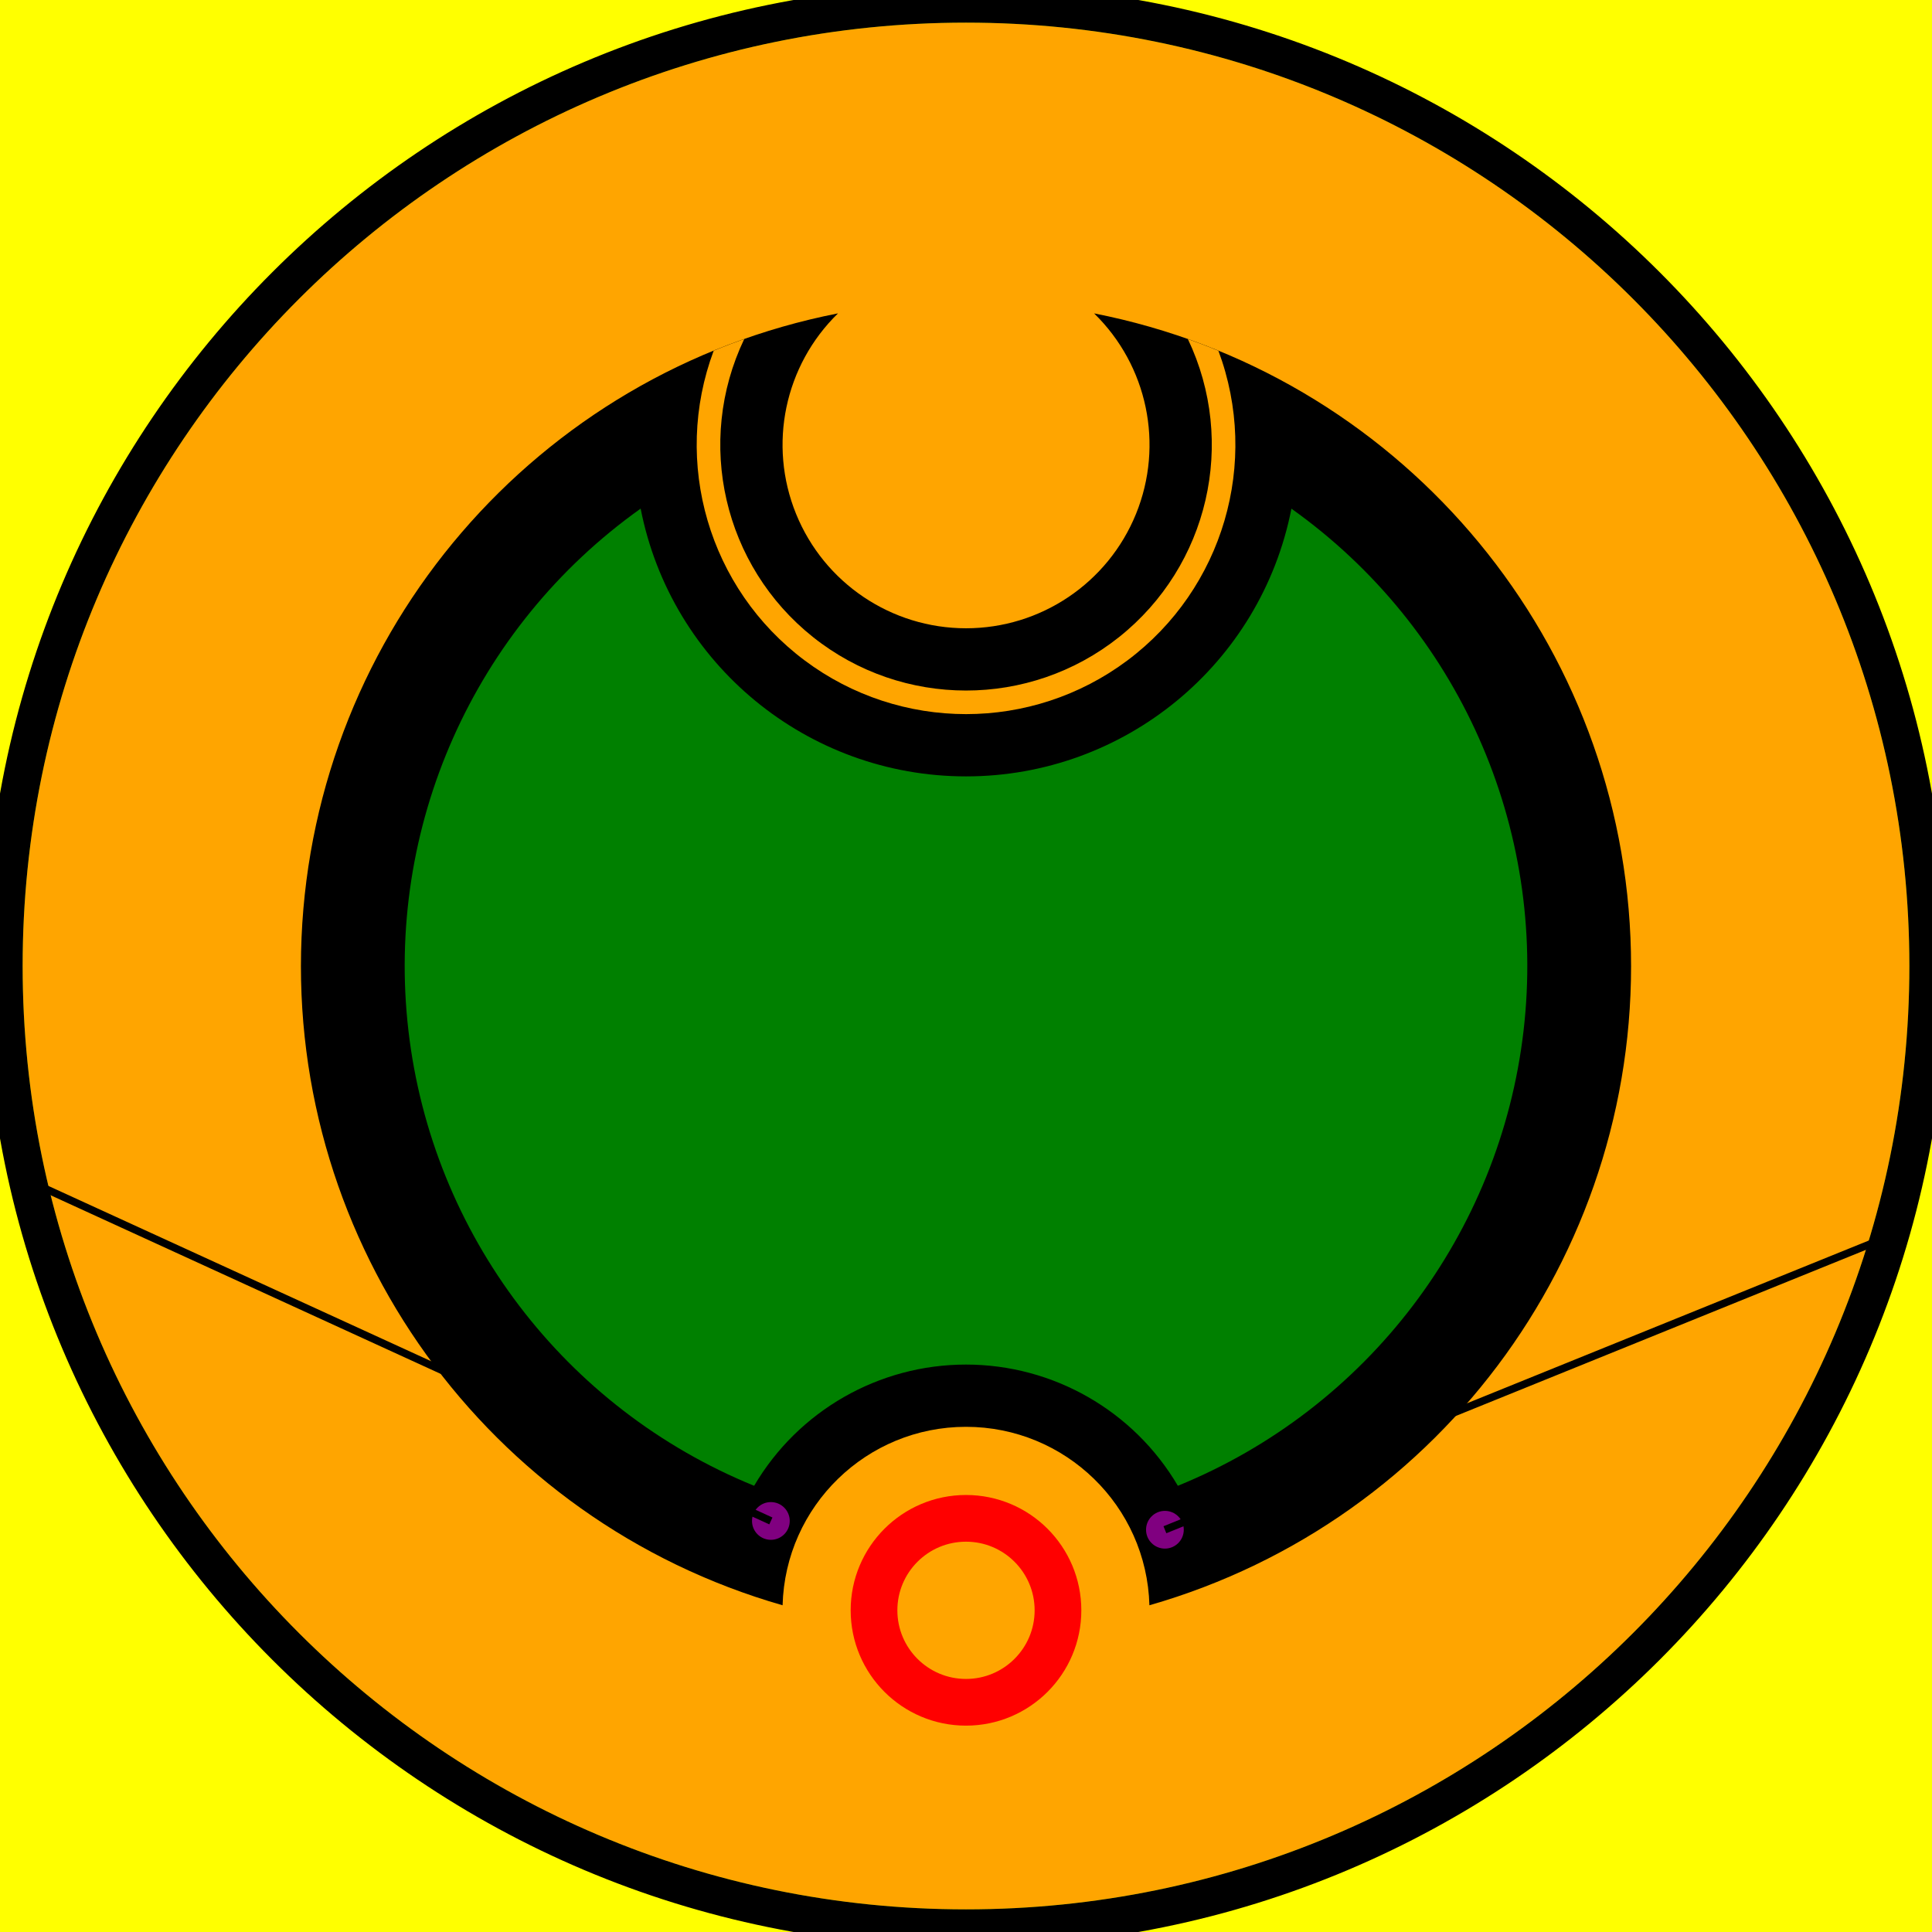
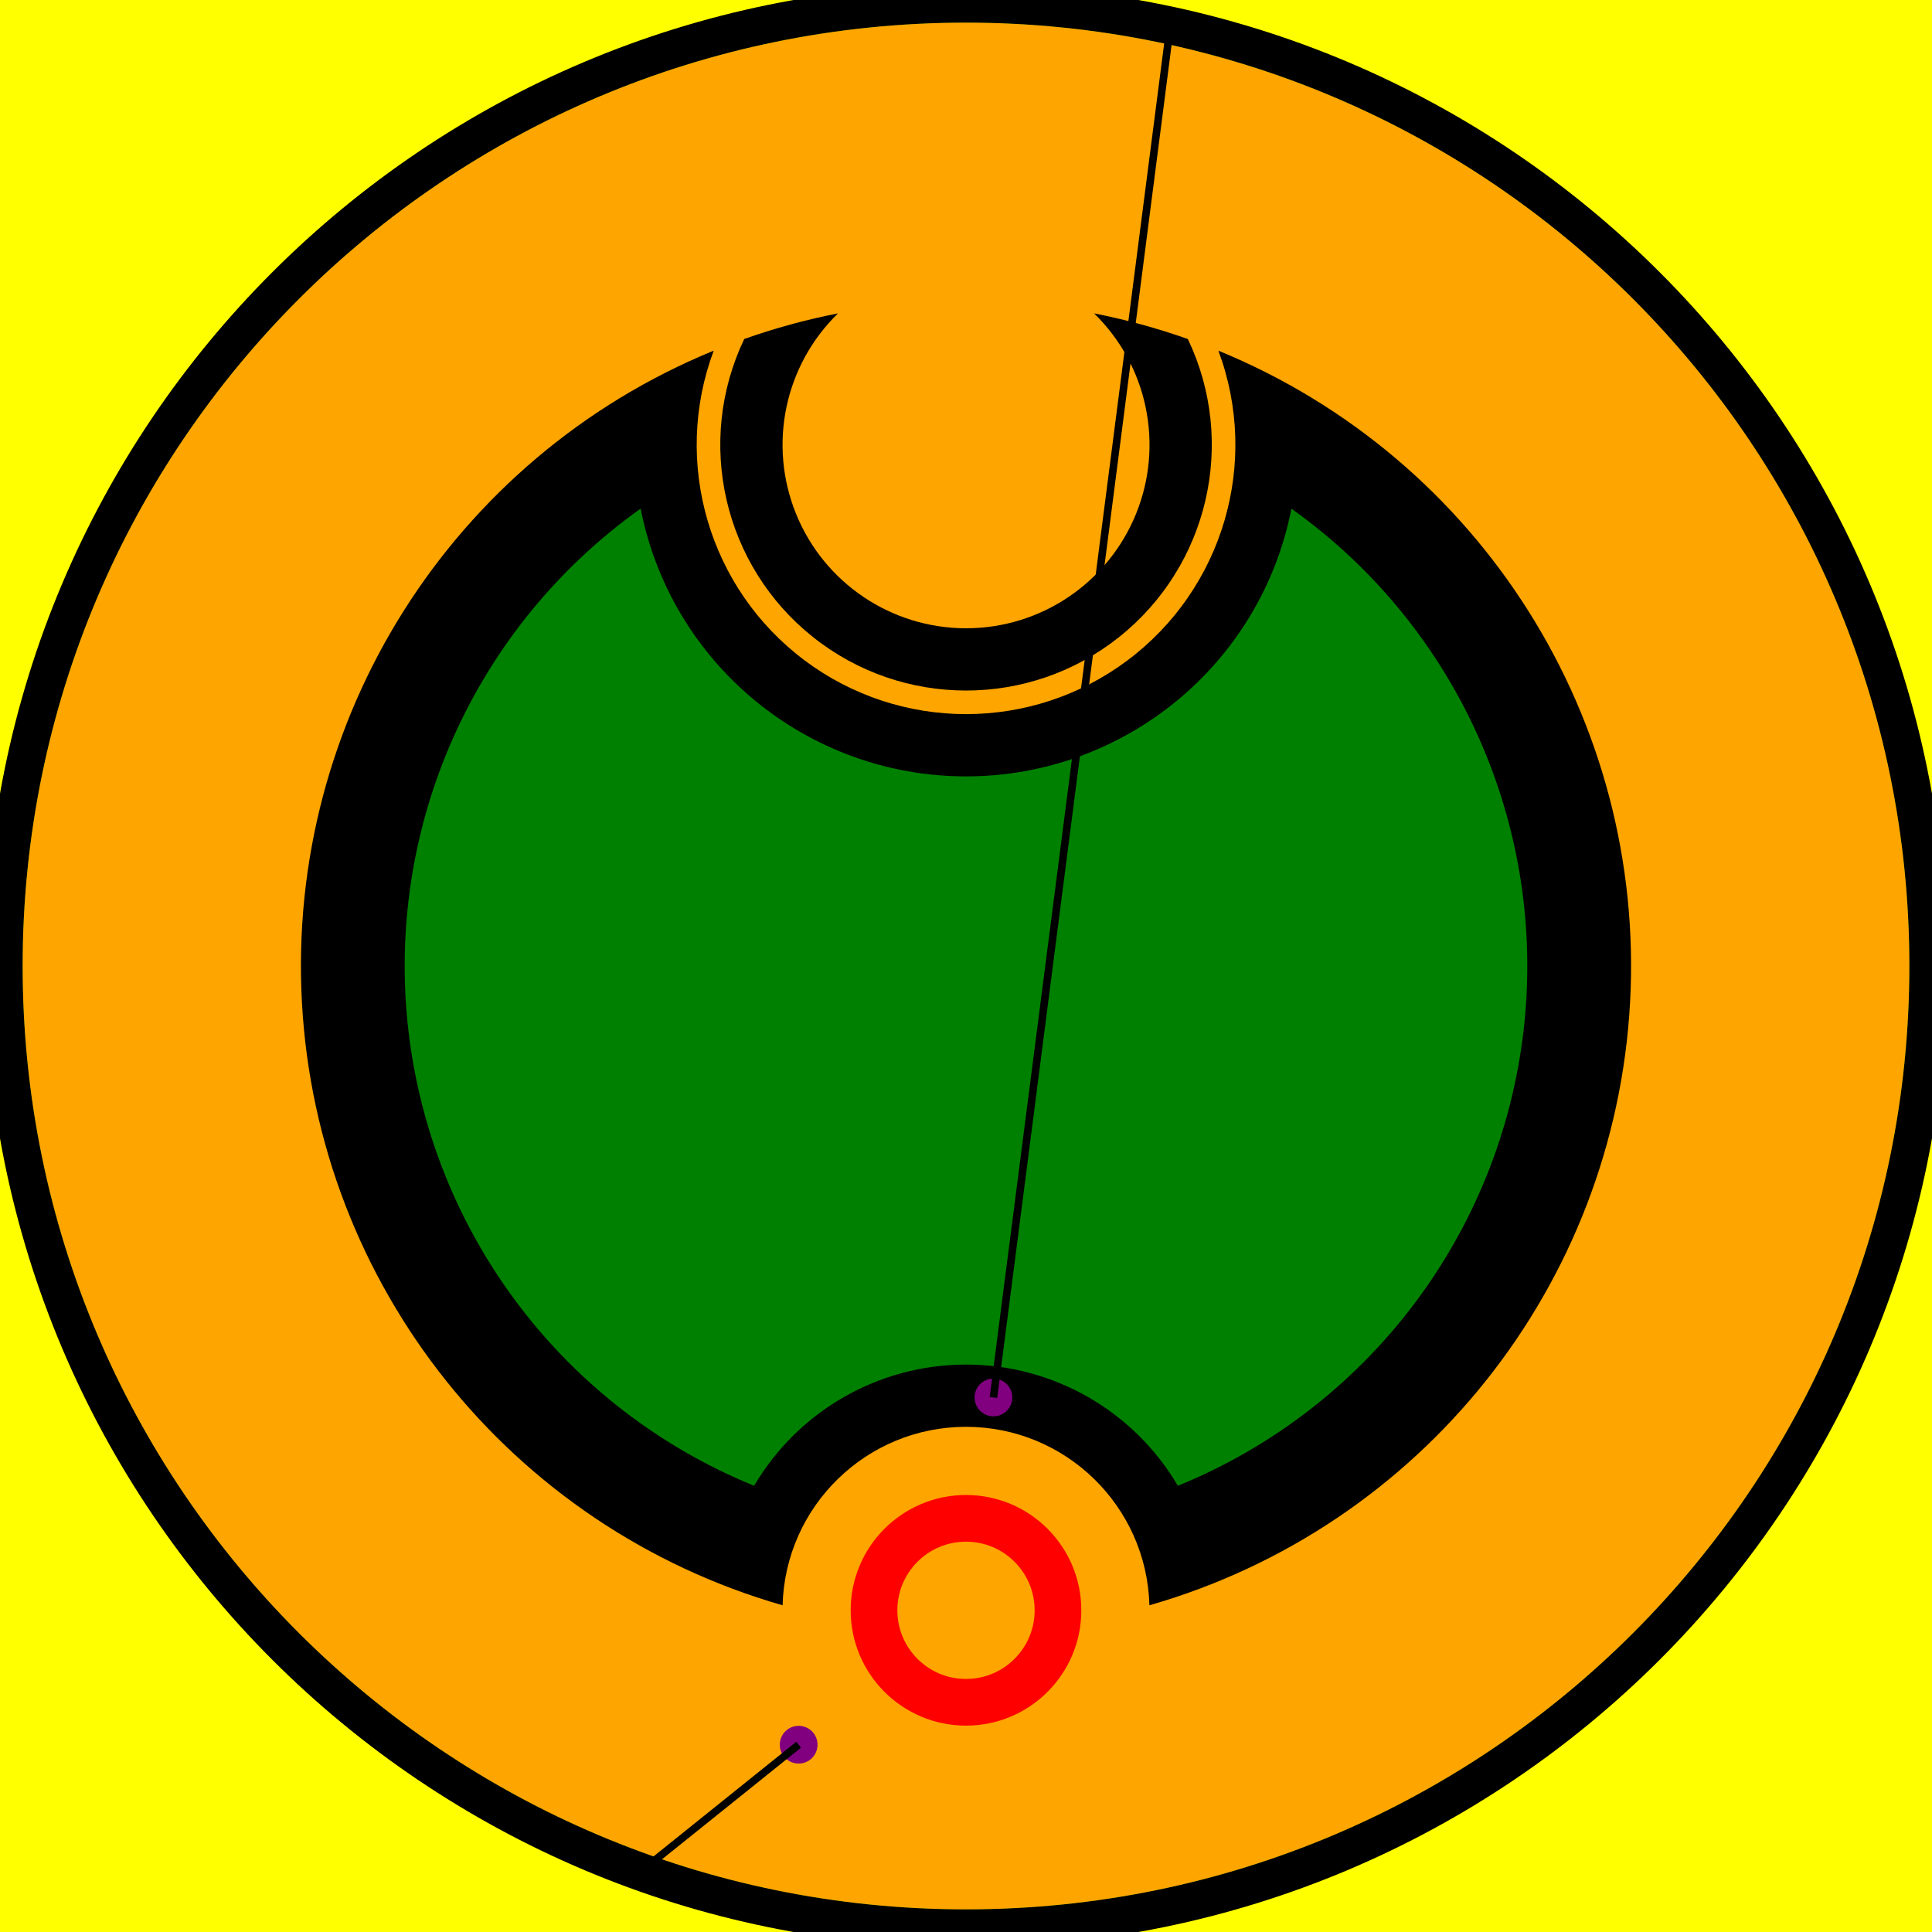
<svg xmlns="http://www.w3.org/2000/svg" viewBox="0 0 2048 2048">
  <rect fill="yellow" height="2048" stroke="none" width="2048" x="0" y="0" />
  <circle cx="1024" cy="1024" fill="orange" r="1000" stroke="none" />
-   <path d="M829.573,1701.66 A705,705,0,0,0,829.573,1701.66 A194.5,194.5,0,0,1,1218.427,1701.66 A705,705,0,0,0,1159.785,332.2 A194.5,194.5,0,1,1,888.325,332.178 A705,705,0,0,0,829.573,1701.66 z" fill="black" stroke="none" stroke-width="0" />
+   <path d="M829.573,1701.66 A705,705,0,0,0,829.573,1701.66 A194.5,194.5,0,0,1,1218.427,1701.66 A705,705,0,0,0,1291.548,371.74 A285.5,285.5,0,1,1,756.556,371.697 A705,705,0,0,0,829.573,1701.66 z" fill="black" stroke="none" stroke-width="0" />
  <path d="M799.425,1574.991 A595,595,0,0,0,799.425,1574.991 A260.5,260.5,0,0,1,1248.575,1574.991 A595,595,0,0,0,1368.962,539.205 A351.5,351.5,0,0,1,679.115,539.15 A595,595,0,0,0,799.425,1574.991 z" fill="green" stroke="none" stroke-width="0" />
  <circle cx="1024" cy="1707" fill="none" r="97.5" stroke="red" stroke-width="49.5px" />
-   <circle cx="1234.856" cy="1621.584" fill="purple" r="20" stroke="none" />
-   <circle cx="817.159" cy="1612.273" fill="purple" r="20" stroke="none" />
-   <path d="M1291.548,371.74 A285.5,285.5,0,1,1,756.556,371.697 A705,705,0,0,1,788.923,359.347 A260.5,260.5,0,1,0,1259.183,359.384 A705,705,0,0,1,1291.548,371.74 z" fill="orange" stroke="none" stroke-width="0" />
+   <circle cx="846.62" cy="1849.451" fill="purple" r="20" stroke="none" />
+   <circle cx="1053.085" cy="1481.367" fill="purple" r="20" stroke="none" />
+   <path d="M1259.183,359.384 A260.5,260.5,0,1,1,788.923,359.347 A705,705,0,0,1,888.325,332.178 A194.5,194.5,0,1,0,1159.785,332.2 A705,705,0,0,1,1259.183,359.384 z" fill="black" stroke="none" stroke-width="0" />
  <circle cx="1024" cy="1024" fill="none" r="1020" stroke="black" stroke-width="40" />
-   <line stroke="black" stroke-width="8" x1="817.159" x2="29.729" y1="1612.273" y2="1251.652" />
-   <line stroke="black" stroke-width="8" x1="1234.856" x2="2002.956" y1="1621.584" y2="1310.434" />
+   <line stroke="black" stroke-width="8" x1="1053.085" x2="1240.529" y1="1481.367" y2="27.248" />
+   <line stroke="black" stroke-width="8" x1="846.62" x2="679.156" y1="1849.451" y2="1983.939" />
</svg>
